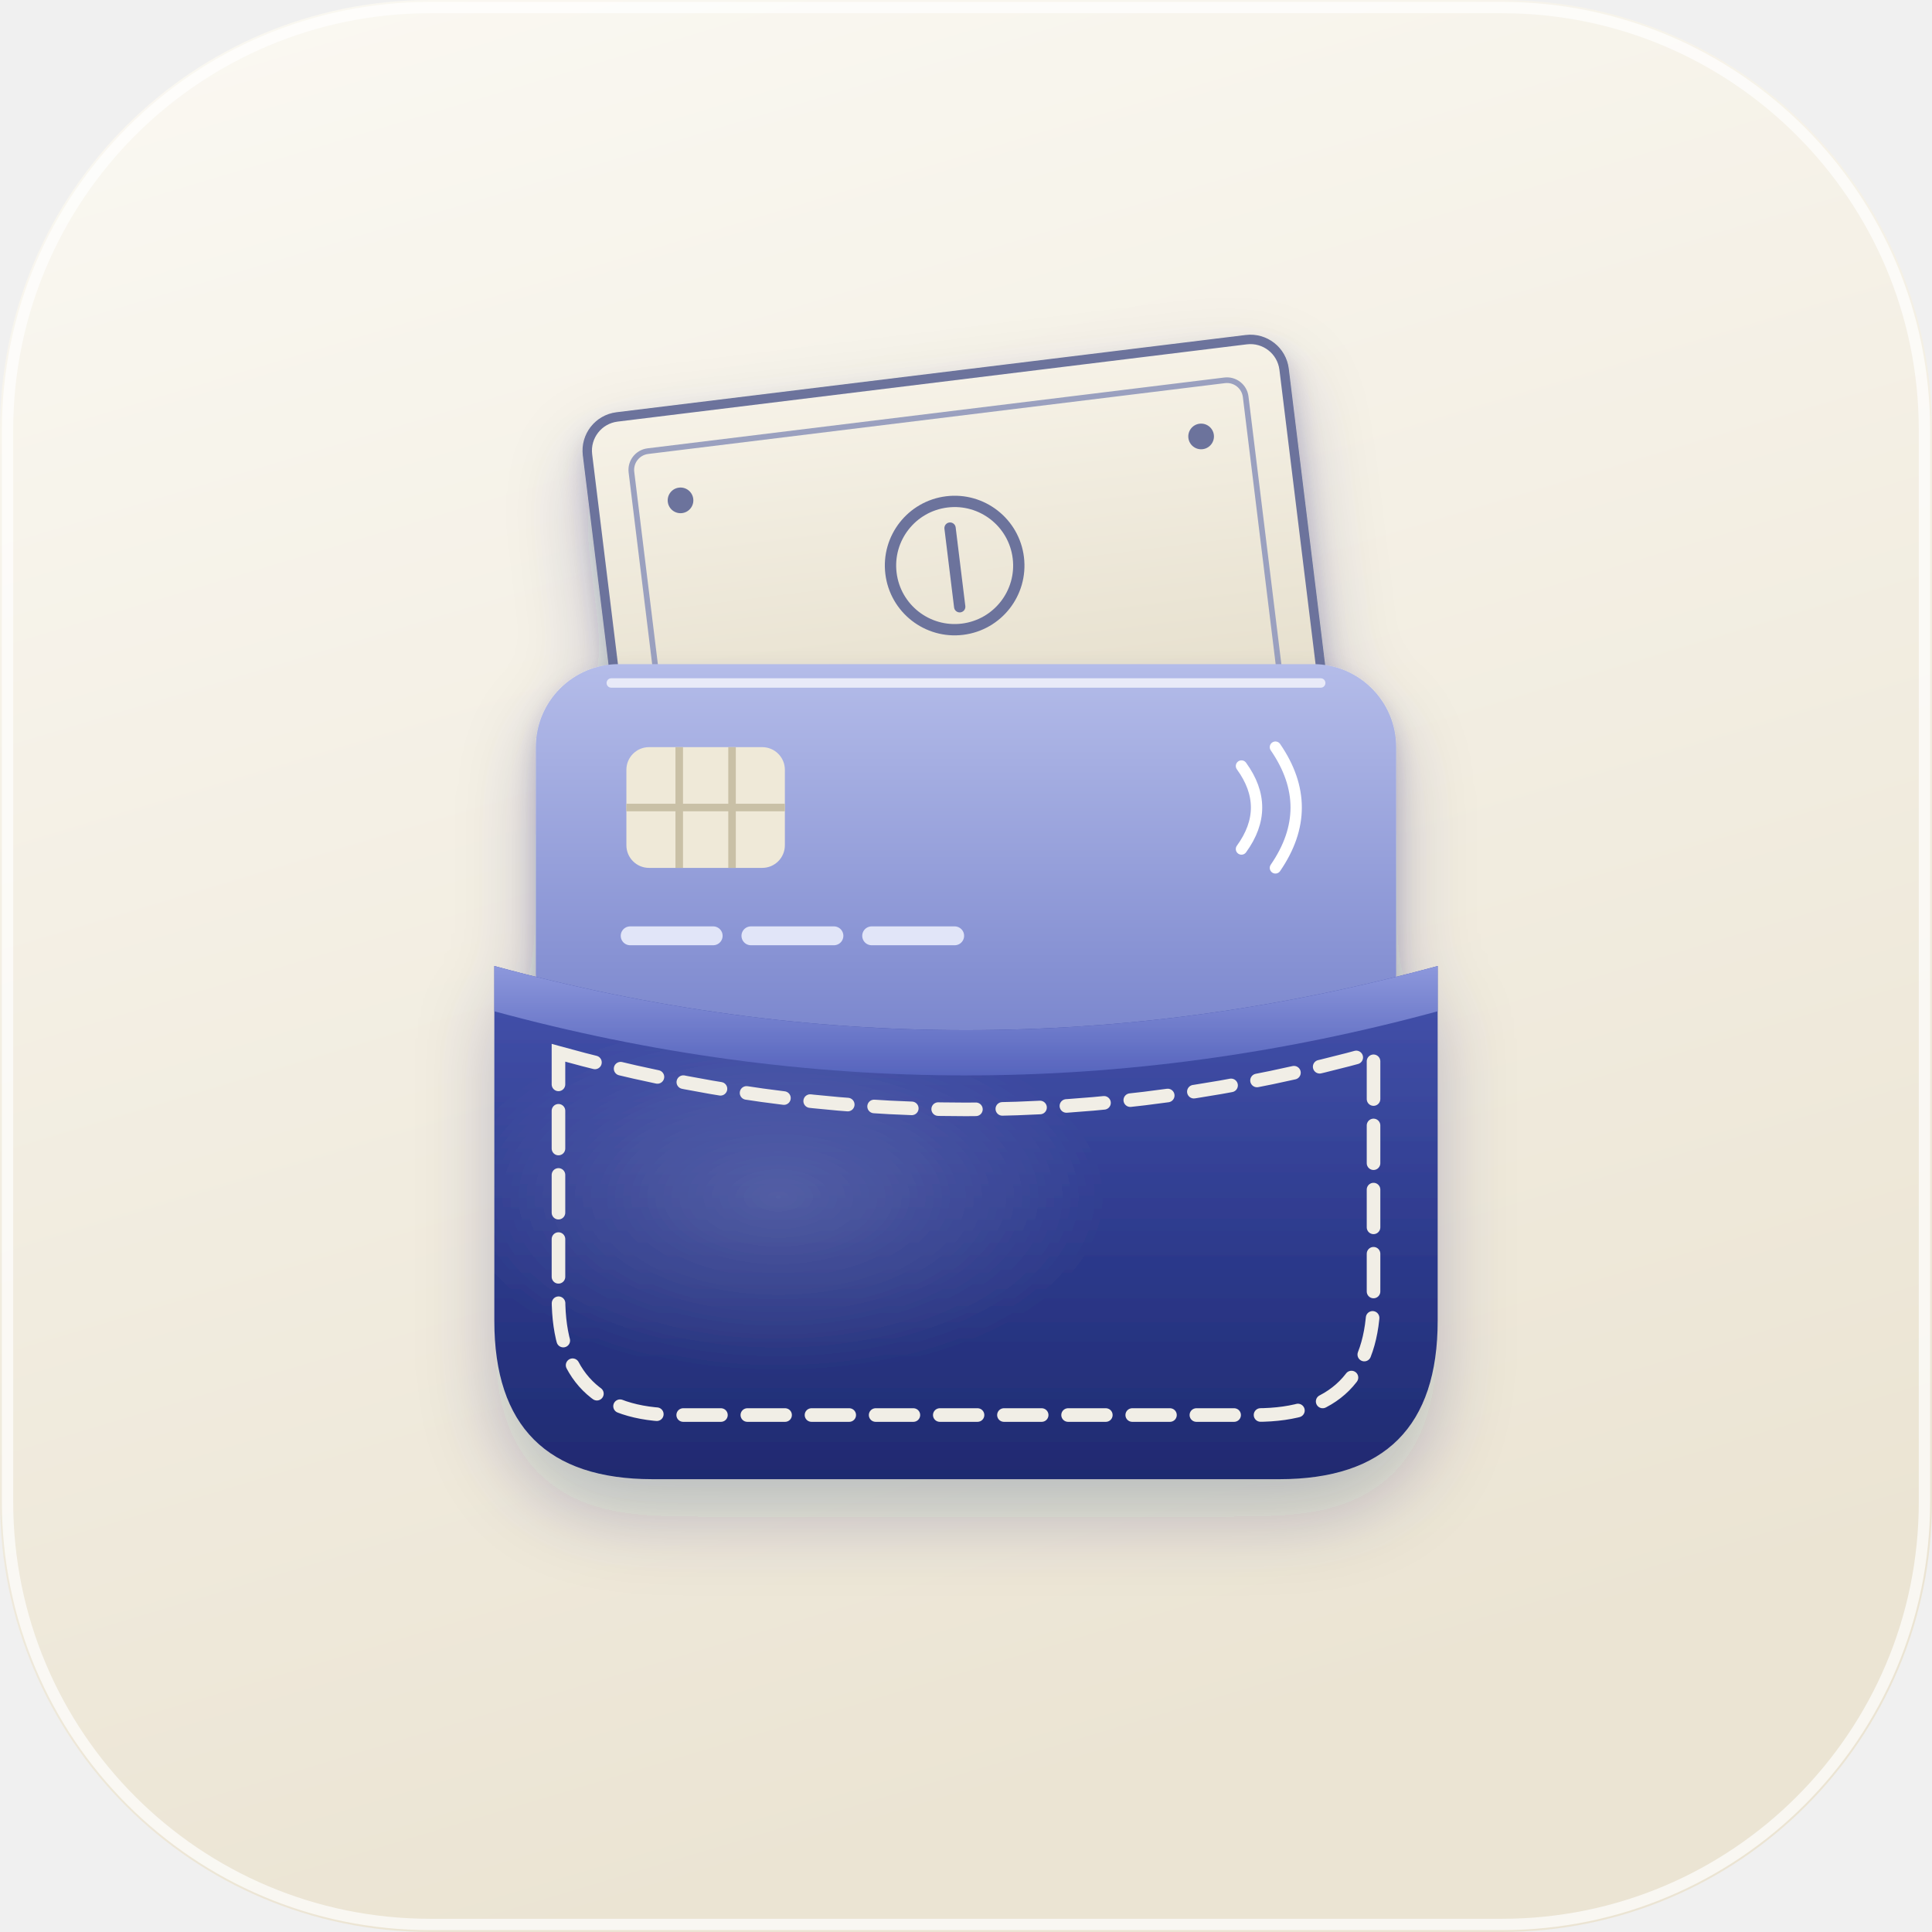
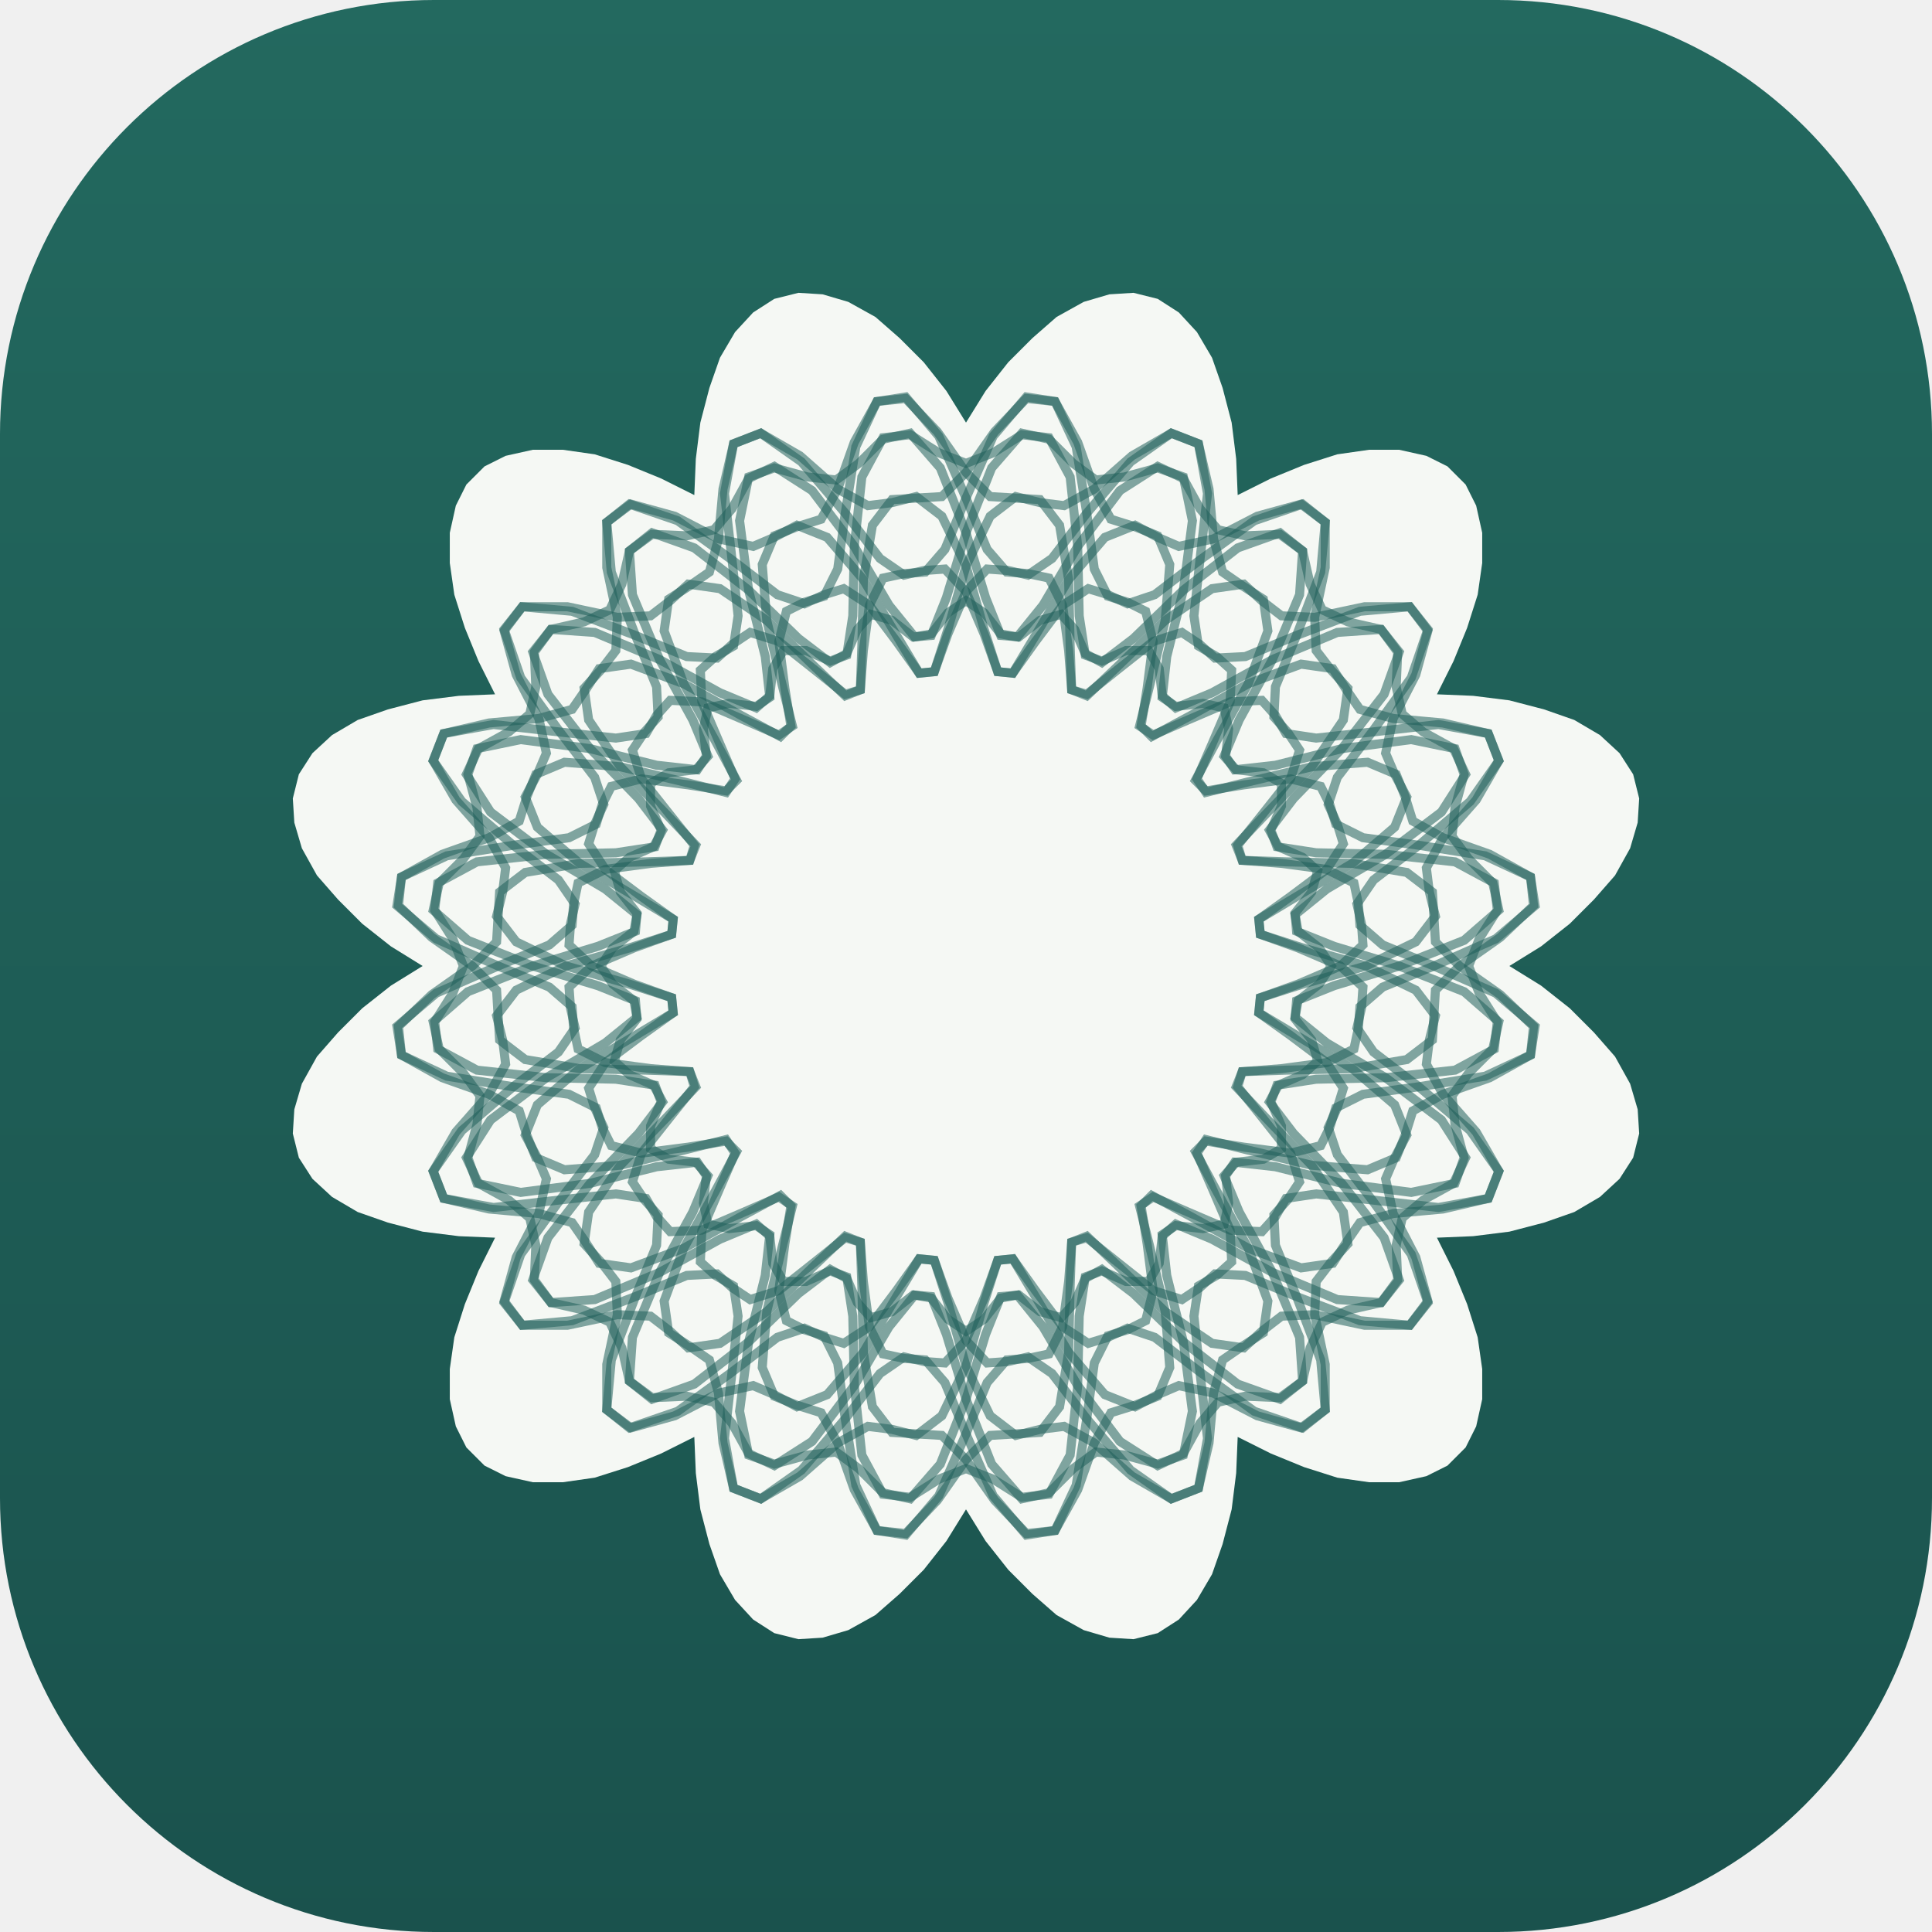
<svg xmlns="http://www.w3.org/2000/svg" viewBox="0 0 512 512">
  <defs>
-     <linearGradient id="pk-bg" x1="0" y1="0" x2="0.3" y2="1">
-       <stop offset="0" stop-color="#fbf9f3" />
-       <stop offset="1" stop-color="#ebe4d3" />
+     <linearGradient id="g" x1="0" y1="0" x2="0" y2="1">
+       <stop offset="0" stop-color="#23695f" />
+       <stop offset="1" stop-color="#1a524d" />
    </linearGradient>
-     <linearGradient id="pk-note" x1="0" y1="0" x2="0" y2="1">
-       <stop offset="0" stop-color="#f6f2e7" />
-       <stop offset="1" stop-color="#e4ddca" />
-     </linearGradient>
-     <linearGradient id="pk-card" x1="0" y1="0" x2="0" y2="1">
-       <stop offset="0" stop-color="#b4bce9" />
-       <stop offset="1" stop-color="#7884cc" />
-     </linearGradient>
-     <linearGradient id="pk-pocket" x1="0" y1="0" x2="0" y2="1">
-       <stop offset="0" stop-color="#4553ad" />
-       <stop offset="0.55" stop-color="#2d3a8c" />
-       <stop offset="1" stop-color="#1f2a70" />
-     </linearGradient>
-     <linearGradient id="pk-lip" x1="0" y1="0" x2="0" y2="1">
-       <stop offset="0" stop-color="#8d98dc" />
-       <stop offset="1" stop-color="#5664bd" />
-     </linearGradient>
-     <radialGradient id="pk-sheen" cx="0.3" cy="0.45" r="0.35">
-       <stop offset="0" stop-color="#fff" stop-opacity=".16" />
-       <stop offset="1" stop-color="#fff" stop-opacity="0" />
-     </radialGradient>
-     <filter id="pk-drop" x="-30%" y="-30%" width="160%" height="170%">
-       <feDropShadow dx="0" dy="10" stdDeviation="10" flood-color="#1b2466" flood-opacity=".22" />
-     </filter>
-     <filter id="pk-soft" x="-20%" y="-20%" width="140%" height="140%">
-       <feDropShadow dx="0" dy="3" stdDeviation="3" flood-color="#1b2466" flood-opacity=".18" />
-     </filter>
  </defs>
-   <rect width="512" height="512" rx="114" fill="url(#pk-bg)" />
-   <rect x="2" y="2" width="508" height="508" rx="112" fill="none" stroke="#fff" stroke-opacity=".7" stroke-width="3" />
-   <g filter="url(#pk-drop)">
-     <g transform="rotate(-7 252 150)" filter="url(#pk-soft)">
-       <rect x="160" y="100" width="186" height="104" rx="9" fill="url(#pk-note)" stroke="#6c739c" stroke-width="2.5" />
-       <rect x="171" y="110" width="164" height="84" rx="5" fill="none" stroke="#9aa0bf" stroke-width="1.5" />
-       <circle cx="253" cy="150" r="17" fill="none" stroke="#6c739c" stroke-width="3" />
-       <path d="M253 140 V161" stroke="#6c739c" stroke-width="3" stroke-linecap="round" />
-       <circle cx="183" cy="124" r="3.4" fill="#6c739c" />
-       <circle cx="322" cy="124" r="3.4" fill="#6c739c" />
+   <rect width="512" height="512" rx="115" fill="url(#g)" />
+   <g transform="translate(56 56) scale(4)">
+     <path d="M86.0 50.0 L88.1 51.3 L90.0 52.8 L91.6 54.4 L93.0 56.0 L94.0 57.8 L94.5 59.5 L94.6 61.1 L94.2 62.7 L93.3 64.1 L92.0 65.3 L90.3 66.3 L88.3 67.0 L86.0 67.6 L83.6 67.9 L81.2 68.0 L82.3 70.2 L83.2 72.4 L83.9 74.6 L84.2 76.7 L84.2 78.7 L83.8 80.5 L83.1 81.9 L81.9 83.1 L80.5 83.8 L78.7 84.2 L76.7 84.2 L74.6 83.9 L72.4 83.2 L70.2 82.3 L68.0 81.2 L67.9 83.6 L67.6 86.0 L67.0 88.3 L66.3 90.3 L65.3 92.0 L64.1 93.3 L62.7 94.2 L61.1 94.6 L59.5 94.5 L57.8 94.0 L56.0 93.0 L54.4 91.6 L52.8 90.0 L51.3 88.1 L50.0 86.0 L48.7 88.1 L47.2 90.0 L45.6 91.6 L44.0 93.0 L42.2 94.0 L40.5 94.5 L38.9 94.6 L37.3 94.2 L35.9 93.3 L34.7 92.0 L33.7 90.3 L33.0 88.3 L32.4 86.0 L32.1 83.6 L32.0 81.2 L29.8 82.3 L27.6 83.2 L25.4 83.9 L23.3 84.2 L21.3 84.2 L19.5 83.8 L18.1 83.1 L16.9 81.9 L16.2 80.5 L15.8 78.7 L15.8 76.7 L16.1 74.6 L16.8 72.4 L17.7 70.2 L18.8 68.0 L16.4 67.9 L14.0 67.6 L11.7 67.0 L9.7 66.3 L8.0 65.3 L6.7 64.1 L5.8 62.7 L5.4 61.1 L5.5 59.5 L6.0 57.8 L7.0 56.0 L8.4 54.4 L10.0 52.8 L11.9 51.3 L14.0 50.0 L11.9 48.7 L10.0 47.2 L8.4 45.6 L7.0 44.0 L6.0 42.2 L5.5 40.5 L5.4 38.9 L5.8 37.3 L6.7 35.9 L8.0 34.7 L9.7 33.7 L11.7 33.0 L14.0 32.4 L16.4 32.1 L18.8 32.0 L17.7 29.8 L16.8 27.6 L16.1 25.4 L15.8 23.3 L15.8 21.3 L16.2 19.5 L16.9 18.1 L18.1 16.9 L19.5 16.2 L21.3 15.8 L23.3 15.8 L25.4 16.1 L27.6 16.8 L29.8 17.7 L32.0 18.8 L32.1 16.4 L32.4 14.0 L33.0 11.7 L33.7 9.7 L34.7 8.0 L35.9 6.7 L37.3 5.8 L38.9 5.4 L40.5 5.5 L42.2 6.0 L44.0 7.0 L45.6 8.4 L47.2 10.0 L48.7 11.9 L50.0 14.0 L51.3 11.9 L52.8 10.0 L54.4 8.4 L56.0 7.0 L57.8 6.0 L59.5 5.5 L61.1 5.4 L62.7 5.8 L64.1 6.7 L65.3 8.0 L66.3 9.7 L67.0 11.7 L67.6 14.0 L67.9 16.4 L68.0 18.8 L70.2 17.7 L72.4 16.8 L74.6 16.1 L76.7 15.8 L78.7 15.8 L80.5 16.2 L81.9 16.9 L83.1 18.1 L83.8 19.5 L84.2 21.3 L84.2 23.3 L83.9 25.4 L83.2 27.6 L82.3 29.8 L81.2 32.0 L83.6 32.1 L86.0 32.4 L88.3 33.0 L90.3 33.7 L92.0 34.7 L93.3 35.9 L94.2 37.3 L94.6 38.9 L94.5 40.5 L94.0 42.2 L93.0 44.0 L91.6 45.6 L90.0 47.2 L88.1 48.7 L86.0 50.0Z" fill="#f5f8f4" />
+     <g fill="none" stroke="#1f5f5a" stroke-opacity="0.55" stroke-width="0.6">
+       <path d="M78.7 50.0 L83.0 51.7 L85.3 53.7 L84.9 55.5 L83.3 57.1 L82.2 58.6 L82.4 60.5 L83.0 62.7 L82.4 64.4 L79.5 65.0 L74.9 64.4 L70.5 63.3 L67.8 63.0 L67.2 63.9 L67.4 65.7 L67.1 67.1 L65.7 67.4 L63.9 67.2 L63.0 67.8 L63.3 70.5 L64.4 74.9 L65.0 79.5 L64.4 82.4 L62.7 83.0 L60.5 82.4 L58.6 82.2 L57.1 83.3 L55.5 84.9 L53.7 85.3 L51.7 83.0 L50.0 78.7 L48.7 74.4 L47.7 71.9 L46.5 71.8 L45.1 72.9 L43.7 73.3 L42.8 72.3 L42.1 70.7 L41.0 70.1 L38.9 71.7 L35.6 74.9 L32.0 77.7 L29.2 78.7 L27.7 77.5 L27.2 75.3 L26.4 73.6 L24.7 72.8 L22.5 72.3 L21.3 70.8 L22.3 68.0 L25.1 64.4 L28.3 61.1 L29.9 59.0 L29.3 57.9 L27.7 57.2 L26.7 56.3 L27.1 54.9 L28.2 53.5 L28.1 52.3 L25.6 51.3 L21.3 50.0 L17.0 48.3 L14.7 46.3 L15.1 44.5 L16.7 42.9 L17.8 41.4 L17.6 39.5 L17.0 37.3 L17.6 35.6 L20.5 35.0 L25.1 35.6 L29.5 36.7 L32.2 37.0 L32.8 36.1 L32.6 34.3 L32.9 32.9 L34.3 32.6 L36.1 32.8 L37.0 32.2 L36.7 29.5 L35.6 25.1 L35.0 20.5 L35.6 17.6 L37.3 17.0 L39.5 17.6 L41.4 17.8 L42.9 16.7 L44.5 15.1 L46.3 14.7 L48.3 17.0 L50.0 21.3 L51.3 25.6 L52.3 28.1 L53.5 28.2 L54.9 27.1 L56.3 26.7 L57.2 27.7 L57.9 29.3 L59.0 29.9 L61.1 28.3 L64.4 25.1 L68.0 22.3 L70.8 21.3 L72.3 22.5 L72.8 24.7 L73.6 26.4 L75.3 27.2 L77.5 27.7 L78.7 29.2 L77.7 32.0 L74.9 35.6 L71.7 38.9 L70.1 41.0 L70.7 42.1 L72.3 42.8 L73.3 43.7 L72.9 45.1 L71.8 46.5 L71.9 47.7 L74.4 48.7 L78.7 50.0Z" />
+       <path d="M81.0 50.0 L85.1 51.8 L87.7 54.0 L87.4 55.9 L84.7 57.4 L81.6 58.5 L79.6 59.6 L79.1 61.2 L78.5 62.7 L76.6 63.5 L72.9 63.2 L68.7 62.2 L65.9 61.5 L65.3 62.4 L66.3 64.7 L67.5 67.5 L67.6 69.6 L66.6 70.5 L65.4 71.2 L65.1 73.2 L65.5 76.9 L66.0 81.3 L65.4 84.6 L63.6 85.3 L61.0 83.8 L58.5 81.6 L56.5 80.5 L54.9 80.7 L53.3 81.1 L51.6 79.8 L50.0 76.5 L48.8 72.3 L47.9 69.5 L46.9 69.4 L45.4 71.5 L43.6 73.9 L41.9 75.0 L40.6 74.6 L39.3 74.0 L37.5 74.6 L34.5 76.9 L30.9 79.5 L27.7 80.6 L26.2 79.4 L26.2 76.4 L26.9 73.1 L26.8 70.9 L25.8 69.6 L24.7 68.4 L25.0 66.3 L27.1 63.2 L30.1 60.1 L32.1 58.0 L31.7 57.0 L29.1 56.8 L26.1 56.4 L24.3 55.5 L24.0 54.1 L23.9 52.7 L22.4 51.4 L19.0 50.0 L14.9 48.2 L12.3 46.0 L12.6 44.1 L15.3 42.6 L18.4 41.5 L20.4 40.4 L20.9 38.8 L21.5 37.3 L23.4 36.5 L27.1 36.8 L31.3 37.8 L34.1 38.5 L34.7 37.6 L33.7 35.3 L32.5 32.5 L32.4 30.4 L33.4 29.5 L34.6 28.8 L34.9 26.8 L34.5 23.1 L34.0 18.7 L34.6 15.4 L36.4 14.7 L39.0 16.2 L41.5 18.4 L43.5 19.5 L45.1 19.3 L46.7 18.9 L48.4 20.2 L50.0 23.5 L51.2 27.7 L52.1 30.5 L53.1 30.6 L54.6 28.5 L56.4 26.1 L58.1 25.0 L59.4 25.4 L60.7 26.0 L62.5 25.4 L65.5 23.1 L69.1 20.5 L72.3 19.4 L73.8 20.6 L73.8 23.6 L73.1 26.9 L73.2 29.1 L74.2 30.4 L75.3 31.6 L75.0 33.7 L72.9 36.8 L69.9 39.9 L67.9 42.0 L68.3 43.0 L70.9 43.2 L73.9 43.6 L75.7 44.5 L76.0 45.9 L76.1 47.3 L77.6 48.6 L81.0 50.0Z" />
+       <path d="M82.7 50.0 L85.4 51.9 L87.6 54.0 L87.4 55.9 L84.4 57.3 L80.0 58.0 L76.3 58.5 L74.5 59.4 L74.1 60.7 L73.5 61.9 L71.5 62.4 L68.4 62.0 L65.9 61.6 L65.2 62.3 L66.6 64.9 L68.7 68.7 L70.0 72.2 L69.7 74.3 L68.3 75.2 L67.0 76.1 L66.4 78.3 L66.1 81.6 L65.4 84.6 L63.6 85.3 L60.9 83.4 L58.0 80.0 L55.7 77.0 L54.1 75.9 L52.8 76.2 L51.4 76.3 L50.0 74.8 L48.8 72.0 L47.9 69.5 L46.9 69.4 L45.4 71.9 L43.2 75.6 L40.8 78.4 L38.8 79.2 L37.3 78.4 L35.9 77.8 L33.6 78.3 L30.7 79.8 L27.8 80.6 L26.2 79.4 L26.5 76.1 L28.1 71.9 L29.5 68.5 L29.6 66.5 L28.7 65.5 L27.9 64.3 L28.5 62.4 L30.4 60.0 L32.0 58.0 L31.7 57.0 L28.8 56.9 L24.4 56.8 L20.8 56.2 L19.1 54.9 L19.0 53.3 L18.9 51.6 L17.3 50.0 L14.6 48.1 L12.4 46.0 L12.6 44.1 L15.6 42.7 L20.0 42.0 L23.7 41.5 L25.5 40.6 L25.9 39.3 L26.5 38.1 L28.5 37.6 L31.6 38.0 L34.1 38.4 L34.8 37.7 L33.4 35.1 L31.3 31.3 L30.0 27.8 L30.3 25.7 L31.7 24.8 L33.0 23.9 L33.6 21.7 L33.9 18.4 L34.6 15.4 L36.4 14.7 L39.1 16.6 L42.0 20.0 L44.3 23.0 L45.9 24.1 L47.2 23.8 L48.6 23.7 L50.0 25.2 L51.2 28.0 L52.1 30.5 L53.1 30.6 L54.6 28.1 L56.8 24.4 L59.2 21.6 L61.2 20.8 L62.7 21.6 L64.1 22.2 L66.4 21.7 L69.3 20.2 L72.2 19.4 L73.8 20.6 L73.5 23.9 L71.9 28.1 L70.5 31.5 L70.4 33.5 L71.3 34.5 L72.1 35.7 L71.5 37.6 L69.6 40.0 L68.0 42.0 L68.3 43.0 L71.2 43.1 L75.6 43.2 L79.2 43.8 L80.9 45.1 L81.0 46.7 L81.1 48.4 L82.7 50.0Z" />
+       <path d="M83.3 50.0 L84.0 51.8 L85.2 53.7 L85.0 55.5 L82.4 56.9 L77.8 57.4 L73.2 57.5 L70.6 57.9 L70.2 59.0 L70.9 60.6 L70.9 62.1 L69.7 62.8 L67.9 63.0 L67.1 63.9 L68.1 66.3 L70.3 70.3 L72.1 74.6 L72.3 77.5 L70.8 78.6 L68.5 78.5 L66.7 78.9 L65.5 80.3 L64.4 82.3 L62.7 83.1 L60.2 81.5 L57.4 77.8 L55.1 73.9 L53.4 71.8 L52.3 72.0 L51.2 73.4 L50.0 74.2 L48.8 73.4 L47.7 72.0 L46.6 71.8 L44.9 73.9 L42.6 77.8 L39.8 81.5 L37.3 83.1 L35.6 82.3 L34.5 80.3 L33.3 78.9 L31.5 78.5 L29.2 78.6 L27.7 77.5 L27.9 74.6 L29.7 70.3 L31.9 66.3 L32.9 63.9 L32.1 63.0 L30.3 62.8 L29.1 62.1 L29.1 60.6 L29.8 59.0 L29.4 57.9 L26.8 57.5 L22.2 57.4 L17.6 56.9 L15.0 55.5 L14.8 53.7 L16.0 51.8 L16.7 50.0 L16.0 48.2 L14.8 46.3 L15.0 44.5 L17.6 43.1 L22.2 42.6 L26.8 42.5 L29.4 42.1 L29.8 41.0 L29.1 39.4 L29.1 37.9 L30.3 37.2 L32.1 37.0 L32.9 36.1 L31.9 33.7 L29.7 29.7 L27.9 25.4 L27.7 22.5 L29.2 21.4 L31.5 21.5 L33.3 21.1 L34.5 19.7 L35.6 17.7 L37.3 16.9 L39.8 18.5 L42.6 22.2 L44.9 26.1 L46.6 28.2 L47.7 28.0 L48.8 26.6 L50.0 25.8 L51.2 26.6 L52.3 28.0 L53.4 28.2 L55.1 26.1 L57.4 22.2 L60.2 18.5 L62.7 16.9 L64.4 17.7 L65.5 19.7 L66.7 21.1 L68.5 21.5 L70.8 21.4 L72.3 22.5 L72.1 25.4 L70.3 29.7 L68.1 33.7 L67.1 36.1 L67.9 37.0 L69.7 37.2 L70.9 37.9 L70.9 39.4 L70.2 41.0 L70.6 42.1 L73.2 42.5 L77.8 42.6 L82.4 43.1 L85.0 44.5 L85.2 46.3 L84.0 48.2 L83.3 50.0Z" />
+       <path d="M82.7 50.0 L81.1 51.6 L81.0 53.3 L80.9 54.9 L79.2 56.2 L75.6 56.8 L71.2 56.9 L68.3 57.0 L68.0 58.0 L69.6 60.0 L71.5 62.4 L72.1 64.3 L71.3 65.5 L70.4 66.5 L70.5 68.5 L71.9 71.9 L73.5 76.1 L73.8 79.4 L72.2 80.6 L69.3 79.8 L66.4 78.3 L64.1 77.8 L62.7 78.4 L61.2 79.2 L59.2 78.4 L56.8 75.6 L54.6 71.9 L53.1 69.4 L52.1 69.5 L51.2 72.0 L50.0 74.8 L48.6 76.3 L47.2 76.2 L45.9 75.9 L44.3 77.0 L42.0 80.0 L39.1 83.4 L36.4 85.3 L34.6 84.6 L33.9 81.6 L33.6 78.3 L33.0 76.1 L31.7 75.2 L30.3 74.3 L30.0 72.2 L31.3 68.7 L33.4 64.9 L34.8 62.3 L34.1 61.6 L31.6 62.0 L28.5 62.4 L26.5 61.9 L25.9 60.7 L25.5 59.4 L23.7 58.5 L20.0 58.0 L15.6 57.3 L12.6 55.9 L12.4 54.0 L14.6 51.9 L17.3 50.0 L18.9 48.4 L19.0 46.7 L19.1 45.1 L20.8 43.8 L24.4 43.2 L28.8 43.1 L31.7 43.0 L32.0 42.0 L30.4 40.0 L28.5 37.6 L27.9 35.7 L28.7 34.5 L29.6 33.5 L29.5 31.5 L28.1 28.1 L26.5 23.9 L26.2 20.6 L27.8 19.4 L30.7 20.2 L33.6 21.7 L35.9 22.2 L37.3 21.6 L38.8 20.8 L40.8 21.6 L43.2 24.4 L45.4 28.1 L46.9 30.6 L47.9 30.5 L48.8 28.0 L50.0 25.2 L51.4 23.7 L52.8 23.8 L54.1 24.1 L55.7 23.0 L58.0 20.0 L60.9 16.6 L63.6 14.7 L65.4 15.4 L66.1 18.4 L66.4 21.7 L67.0 23.9 L68.3 24.8 L69.7 25.7 L70.0 27.8 L68.7 31.3 L66.6 35.1 L65.2 37.7 L65.9 38.4 L68.4 38.0 L71.5 37.6 L73.5 38.1 L74.1 39.3 L74.5 40.6 L76.3 41.5 L80.0 42.0 L84.4 42.7 L87.4 44.1 L87.6 46.0 L85.4 48.1 L82.7 50.0Z" />
+       <path d="M81.0 50.0 L77.6 51.4 L76.1 52.7 L76.0 54.1 L75.7 55.5 L73.9 56.4 L70.9 56.8 L68.3 57.0 L67.9 58.0 L69.9 60.1 L72.9 63.2 L75.0 66.3 L75.3 68.4 L74.2 69.6 L73.2 70.9 L73.1 73.1 L73.8 76.4 L73.8 79.4 L72.3 80.6 L69.1 79.5 L65.5 76.9 L62.5 74.6 L60.7 74.0 L59.4 74.6 L58.1 75.0 L56.4 73.9 L54.6 71.5 L53.1 69.4 L52.1 69.5 L51.2 72.3 L50.0 76.5 L48.4 79.8 L46.7 81.1 L45.1 80.7 L43.5 80.5 L41.5 81.6 L39.0 83.8 L36.4 85.3 L34.6 84.6 L34.0 81.3 L34.5 76.9 L34.9 73.2 L34.6 71.2 L33.4 70.5 L32.4 69.6 L32.5 67.5 L33.7 64.7 L34.7 62.4 L34.1 61.5 L31.3 62.2 L27.1 63.2 L23.4 63.5 L21.5 62.7 L20.9 61.2 L20.4 59.6 L18.4 58.5 L15.3 57.4 L12.6 55.9 L12.3 54.0 L14.9 51.8 L19.0 50.0 L22.4 48.6 L23.9 47.3 L24.0 45.9 L24.3 44.5 L26.1 43.6 L29.1 43.2 L31.7 43.0 L32.1 42.0 L30.1 39.9 L27.1 36.8 L25.0 33.7 L24.7 31.6 L25.8 30.4 L26.8 29.1 L26.9 26.9 L26.2 23.6 L26.2 20.6 L27.7 19.4 L30.9 20.5 L34.5 23.1 L37.5 25.4 L39.3 26.0 L40.6 25.4 L41.9 25.0 L43.6 26.1 L45.4 28.5 L46.9 30.6 L47.9 30.5 L48.8 27.7 L50.0 23.5 L51.6 20.2 L53.3 18.9 L54.9 19.3 L56.5 19.5 L58.5 18.4 L61.0 16.2 L63.6 14.7 L65.4 15.4 L66.0 18.7 L65.5 23.1 L65.1 26.8 L65.4 28.8 L66.6 29.5 L67.6 30.4 L67.5 32.5 L66.3 35.3 L65.3 37.6 L65.9 38.5 L68.7 37.8 L72.9 36.8 L76.6 36.5 L78.5 37.3 L79.1 38.8 L79.6 40.4 L81.6 41.5 L84.7 42.6 L87.4 44.1 L87.7 46.0 L85.1 48.2 L81.0 50.0Z" />
+       <path d="M78.7 50.0 L74.4 51.3 L71.9 52.3 L71.8 53.5 L72.9 54.9 L73.3 56.3 L72.3 57.2 L70.7 57.9 L70.1 59.0 L71.7 61.1 L74.9 64.4 L77.7 68.0 L78.7 70.8 L77.5 72.3 L75.3 72.8 L73.6 73.6 L72.8 75.3 L72.3 77.5 L70.8 78.7 L68.0 77.7 L64.4 74.9 L61.1 71.7 L59.0 70.1 L57.9 70.7 L57.2 72.3 L56.3 73.3 L54.9 72.9 L53.5 71.8 L52.3 71.9 L51.3 74.4 L50.0 78.7 L48.3 83.0 L46.3 85.3 L44.5 84.9 L42.9 83.3 L41.4 82.2 L39.5 82.4 L37.3 83.0 L35.6 82.4 L35.0 79.5 L35.6 74.9 L36.7 70.5 L37.0 67.8 L36.1 67.2 L34.3 67.4 L32.9 67.1 L32.6 65.7 L32.8 63.9 L32.2 63.0 L29.5 63.3 L25.1 64.4 L20.5 65.0 L17.6 64.4 L17.0 62.7 L17.6 60.5 L17.8 58.6 L16.7 57.1 L15.1 55.5 L14.7 53.7 L17.0 51.7 L21.3 50.0 L25.6 48.7 L28.1 47.7 L28.2 46.5 L27.1 45.1 L26.7 43.7 L27.7 42.8 L29.3 42.1 L29.9 41.0 L28.3 38.9 L25.1 35.6 L22.3 32.0 L21.3 29.2 L22.5 27.7 L24.7 27.2 L26.4 26.4 L27.2 24.7 L27.7 22.5 L29.2 21.3 L32.0 22.3 L35.6 25.1 L38.9 28.3 L41.0 29.9 L42.1 29.3 L42.8 27.7 L43.7 26.7 L45.1 27.1 L46.5 28.2 L47.7 28.1 L48.7 25.6 L50.0 21.3 L51.7 17.0 L53.7 14.7 L55.5 15.1 L57.1 16.7 L58.6 17.8 L60.5 17.6 L62.7 17.0 L64.4 17.6 L65.0 20.5 L64.4 25.1 L63.3 29.5 L63.0 32.2 L63.9 32.8 L65.7 32.6 L67.1 32.9 L67.4 34.3 L67.2 36.1 L67.8 37.0 L70.5 36.7 L74.9 35.6 L79.5 35.0 L82.4 35.6 L83.0 37.3 L82.4 39.5 L82.2 41.4 L83.3 42.9 L84.9 44.5 L85.3 46.3 L83.0 48.3 L78.7 50.0Z" />
+       <path d="M76.5 50.0 L72.3 51.2 L69.5 52.1 L69.4 53.1 L71.5 54.6 L73.9 56.4 L75.0 58.1 L74.6 59.4 L74.0 60.7 L74.6 62.5 L76.9 65.5 L79.5 69.1 L80.6 72.3 L79.4 73.8 L76.4 73.8 L73.1 73.1 L70.9 73.2 L69.6 74.2 L68.4 75.3 L66.3 75.0 L63.2 72.9 L60.1 69.9 L58.0 67.9 L57.0 68.3 L56.8 70.9 L56.4 73.9 L55.5 75.7 L54.1 76.0 L52.7 76.1 L51.4 77.6 L50.0 81.0 L48.2 85.1 L46.0 87.7 L44.1 87.4 L42.6 84.7 L41.5 81.6 L40.4 79.6 L38.8 79.1 L37.3 78.5 L36.5 76.6 L36.8 72.9 L37.8 68.7 L38.5 65.9 L37.6 65.3 L35.3 66.3 L32.5 67.5 L30.4 67.6 L29.5 66.6 L28.8 65.4 L26.8 65.1 L23.1 65.5 L18.7 66.0 L15.4 65.4 L14.7 63.6 L16.2 61.0 L18.4 58.5 L19.5 56.5 L19.3 54.9 L18.9 53.3 L20.2 51.6 L23.5 50.0 L27.7 48.8 L30.5 47.9 L30.6 46.9 L28.5 45.4 L26.1 43.6 L25.0 41.9 L25.4 40.6 L26.0 39.3 L25.4 37.5 L23.1 34.5 L20.5 30.9 L19.4 27.7 L20.6 26.2 L23.6 26.2 L26.9 26.9 L29.1 26.8 L30.4 25.8 L31.6 24.7 L33.7 25.0 L36.8 27.1 L39.9 30.1 L42.0 32.1 L43.0 31.7 L43.2 29.1 L43.6 26.1 L44.5 24.3 L45.9 24.0 L47.3 23.9 L48.6 22.4 L50.0 19.0 L51.8 14.9 L54.0 12.3 L55.9 12.6 L57.4 15.3 L58.5 18.4 L59.6 20.4 L61.2 20.9 L62.7 21.5 L63.5 23.4 L63.2 27.1 L62.2 31.3 L61.5 34.1 L62.4 34.7 L64.7 33.7 L67.5 32.5 L69.6 32.4 L70.5 33.4 L71.2 34.6 L73.2 34.9 L76.9 34.5 L81.3 34.0 L84.6 34.6 L85.3 36.4 L83.8 39.0 L81.6 41.5 L80.5 43.5 L80.7 45.1 L81.1 46.7 L79.8 48.4 L76.5 50.0Z" />
+       <path d="M74.8 50.0 L72.0 51.2 L69.5 52.1 L69.4 53.1 L71.9 54.6 L75.6 56.8 L78.4 59.2 L79.2 61.2 L78.4 62.7 L77.8 64.1 L78.3 66.4 L79.8 69.3 L80.6 72.2 L79.4 73.8 L76.1 73.5 L71.9 71.9 L68.5 70.5 L66.5 70.4 L65.5 71.3 L64.3 72.1 L62.4 71.5 L60.0 69.6 L58.0 68.0 L57.0 68.3 L56.9 71.2 L56.8 75.6 L56.2 79.2 L54.9 80.9 L53.3 81.0 L51.6 81.1 L50.0 82.7 L48.1 85.4 L46.0 87.6 L44.1 87.4 L42.7 84.4 L42.0 80.0 L41.5 76.3 L40.6 74.5 L39.3 74.1 L38.1 73.5 L37.6 71.5 L38.0 68.4 L38.4 65.9 L37.7 65.2 L35.1 66.6 L31.3 68.7 L27.8 70.0 L25.7 69.7 L24.8 68.3 L23.9 67.0 L21.7 66.4 L18.4 66.1 L15.4 65.4 L14.7 63.6 L16.6 60.9 L20.0 58.0 L23.0 55.7 L24.1 54.1 L23.8 52.8 L23.7 51.4 L25.2 50.0 L28.0 48.8 L30.5 47.9 L30.6 46.9 L28.1 45.4 L24.4 43.2 L21.6 40.8 L20.8 38.8 L21.6 37.3 L22.2 35.9 L21.7 33.6 L20.2 30.7 L19.4 27.8 L20.6 26.2 L23.9 26.5 L28.1 28.1 L31.5 29.5 L33.5 29.6 L34.5 28.7 L35.7 27.9 L37.6 28.5 L40.0 30.4 L42.0 32.0 L43.0 31.7 L43.1 28.8 L43.2 24.4 L43.8 20.8 L45.1 19.1 L46.7 19.0 L48.4 18.9 L50.0 17.3 L51.9 14.6 L54.0 12.4 L55.9 12.6 L57.3 15.6 L58.0 20.0 L58.5 23.7 L59.4 25.5 L60.7 25.9 L61.9 26.5 L62.4 28.5 L62.0 31.6 L61.6 34.1 L62.3 34.8 L64.9 33.4 L68.7 31.3 L72.2 30.0 L74.3 30.3 L75.2 31.7 L76.1 33.0 L78.3 33.6 L81.6 33.9 L84.6 34.6 L85.3 36.4 L83.4 39.1 L80.0 42.0 L77.0 44.3 L75.9 45.9 L76.2 47.2 L76.3 48.6 L74.8 50.0Z" />
+       <path d="M74.2 50.0 L73.4 51.2 L72.0 52.3 L71.8 53.4 L73.9 55.1 L77.8 57.4 L81.5 60.2 L83.1 62.7 L82.3 64.4 L80.3 65.5 L78.9 66.7 L78.5 68.5 L78.6 70.8 L77.5 72.3 L74.6 72.1 L70.3 70.3 L66.3 68.1 L63.9 67.1 L63.0 67.9 L62.8 69.7 L62.1 70.9 L60.6 70.9 L59.0 70.2 L57.9 70.6 L57.5 73.2 L57.4 77.8 L56.9 82.4 L55.5 85.0 L53.7 85.2 L51.8 84.0 L50.0 83.3 L48.2 84.0 L46.3 85.2 L44.5 85.0 L43.1 82.4 L42.6 77.8 L42.5 73.2 L42.1 70.6 L41.0 70.2 L39.4 70.9 L37.9 70.9 L37.2 69.7 L37.0 67.9 L36.1 67.1 L33.7 68.1 L29.7 70.3 L25.4 72.1 L22.5 72.3 L21.4 70.8 L21.5 68.5 L21.1 66.7 L19.7 65.5 L17.7 64.4 L16.9 62.7 L18.5 60.2 L22.2 57.4 L26.1 55.1 L28.2 53.4 L28.0 52.3 L26.6 51.2 L25.8 50.0 L26.6 48.8 L28.0 47.7 L28.2 46.6 L26.1 44.9 L22.2 42.6 L18.5 39.8 L16.9 37.3 L17.7 35.6 L19.7 34.5 L21.1 33.3 L21.5 31.5 L21.4 29.2 L22.5 27.7 L25.4 27.9 L29.7 29.7 L33.7 31.9 L36.1 32.9 L37.0 32.1 L37.2 30.3 L37.9 29.1 L39.4 29.1 L41.0 29.8 L42.1 29.4 L42.5 26.8 L42.6 22.2 L43.1 17.6 L44.5 15.0 L46.3 14.8 L48.2 16.0 L50.0 16.7 L51.8 16.0 L53.7 14.8 L55.5 15.0 L56.9 17.6 L57.4 22.2 L57.5 26.8 L57.9 29.4 L59.0 29.8 L60.6 29.1 L62.1 29.1 L62.8 30.3 L63.0 32.1 L63.9 32.9 L66.3 31.9 L70.3 29.7 L74.6 27.9 L77.5 27.7 L78.6 29.2 L78.5 31.5 L78.9 33.3 L80.3 34.5 L82.3 35.6 L83.1 37.3 L81.5 39.8 L77.8 42.6 L73.9 44.9 L71.8 46.6 L72.0 47.7 L73.4 48.8 L74.2 50.0Z" />
+       <path d="M74.8 50.0 L76.3 51.4 L76.2 52.8 L75.9 54.1 L77.0 55.7 L80.0 58.0 L83.4 60.9 L85.3 63.6 L84.6 65.4 L81.6 66.1 L78.3 66.4 L76.1 67.0 L75.2 68.3 L74.3 69.7 L72.2 70.0 L68.7 68.7 L64.9 66.6 L62.3 65.2 L61.6 65.9 L62.0 68.4 L62.4 71.5 L61.9 73.5 L60.7 74.1 L59.4 74.5 L58.5 76.3 L58.0 80.0 L57.3 84.4 L55.9 87.4 L54.0 87.6 L51.9 85.4 L50.0 82.7 L48.4 81.1 L46.7 81.0 L45.1 80.9 L43.8 79.2 L43.2 75.6 L43.1 71.2 L43.0 68.3 L42.0 68.0 L40.0 69.6 L37.6 71.5 L35.7 72.1 L34.5 71.3 L33.5 70.4 L31.5 70.5 L28.1 71.9 L23.9 73.5 L20.6 73.8 L19.4 72.2 L20.2 69.3 L21.7 66.4 L22.2 64.1 L21.6 62.7 L20.8 61.2 L21.6 59.2 L24.4 56.8 L28.1 54.6 L30.6 53.1 L30.5 52.1 L28.0 51.2 L25.2 50.0 L23.7 48.6 L23.8 47.2 L24.1 45.9 L23.0 44.3 L20.0 42.0 L16.6 39.1 L14.7 36.4 L15.4 34.6 L18.4 33.9 L21.7 33.6 L23.9 33.0 L24.8 31.7 L25.7 30.3 L27.8 30.0 L31.3 31.3 L35.1 33.4 L37.7 34.8 L38.4 34.1 L38.0 31.6 L37.6 28.5 L38.1 26.5 L39.3 25.9 L40.6 25.5 L41.5 23.7 L42.0 20.0 L42.7 15.6 L44.1 12.6 L46.0 12.4 L48.1 14.6 L50.0 17.3 L51.6 18.9 L53.3 19.0 L54.9 19.1 L56.2 20.8 L56.8 24.4 L56.9 28.8 L57.0 31.7 L58.0 32.0 L60.0 30.4 L62.4 28.5 L64.3 27.9 L65.5 28.7 L66.5 29.6 L68.5 29.5 L71.9 28.1 L76.1 26.5 L79.4 26.2 L80.6 27.8 L79.8 30.7 L78.3 33.6 L77.8 35.9 L78.4 37.3 L79.2 38.8 L78.4 40.8 L75.6 43.2 L71.9 45.4 L69.4 46.9 L69.5 47.9 L72.0 48.8 L74.8 50.0Z" />
+       <path d="M76.5 50.0 L79.8 51.6 L81.1 53.3 L80.7 54.9 L80.5 56.5 L81.6 58.5 L83.8 61.0 L85.3 63.6 L84.6 65.4 L81.3 66.0 L76.9 65.5 L73.2 65.1 L71.2 65.4 L70.5 66.6 L69.6 67.6 L67.5 67.5 L64.7 66.3 L62.4 65.3 L61.5 65.9 L62.2 68.7 L63.2 72.9 L63.5 76.6 L62.7 78.5 L61.2 79.1 L59.6 79.6 L58.5 81.6 L57.4 84.7 L55.9 87.4 L54.0 87.7 L51.8 85.1 L50.0 81.0 L48.6 77.6 L47.3 76.1 L45.9 76.0 L44.5 75.7 L43.6 73.9 L43.2 70.9 L43.0 68.3 L42.0 67.9 L39.9 69.9 L36.8 72.9 L33.7 75.0 L31.6 75.3 L30.4 74.2 L29.1 73.2 L26.9 73.1 L23.6 73.8 L20.6 73.8 L19.4 72.3 L20.5 69.1 L23.1 65.5 L25.4 62.5 L26.0 60.7 L25.4 59.4 L25.0 58.1 L26.1 56.4 L28.5 54.6 L30.6 53.1 L30.5 52.1 L27.7 51.2 L23.5 50.0 L20.2 48.4 L18.9 46.7 L19.3 45.1 L19.5 43.5 L18.4 41.5 L16.2 39.0 L14.7 36.4 L15.4 34.6 L18.7 34.0 L23.1 34.5 L26.8 34.9 L28.8 34.6 L29.5 33.4 L30.4 32.4 L32.5 32.5 L35.3 33.7 L37.6 34.7 L38.5 34.1 L37.8 31.3 L36.8 27.1 L36.5 23.4 L37.3 21.5 L38.8 20.9 L40.4 20.4 L41.5 18.4 L42.6 15.3 L44.1 12.6 L46.0 12.3 L48.2 14.9 L50.0 19.0 L51.4 22.4 L52.7 23.9 L54.1 24.0 L55.5 24.3 L56.4 26.1 L56.8 29.1 L57.0 31.7 L58.0 32.1 L60.1 30.1 L63.2 27.1 L66.3 25.0 L68.4 24.7 L69.6 25.8 L70.9 26.8 L73.1 26.9 L76.4 26.2 L79.4 26.2 L80.6 27.7 L79.5 30.9 L76.9 34.5 L74.6 37.5 L74.0 39.3 L74.6 40.6 L75.0 41.9 L73.9 43.6 L71.5 45.4 L69.4 46.9 L69.5 47.9 L72.3 48.8 L76.5 50.0Z" />
    </g>
-     <g filter="url(#pk-soft)">
-       <rect x="142" y="176" width="228" height="104" rx="22" fill="url(#pk-card)" />
-       <path d="M162 181 H350" stroke="#fff" stroke-opacity=".7" stroke-width="2.5" stroke-linecap="round" />
-       <rect x="166" y="198" width="42" height="32" rx="6" fill="#efe9d8" />
-       <path d="M180 198 V230 M194 198 V230 M166 214 H208" stroke="#c9c0a6" stroke-width="2" />
-       <path d="M167 248 H189 M199 248 H221 M231 248 H253" stroke="#e1e5f8" stroke-width="5" stroke-linecap="round" />
-       <path d="M329 203 Q337 214 329 225 M338 198 Q349 214 338 230" fill="none" stroke="#fff" stroke-width="3" stroke-linecap="round" />
-     </g>
-     <path d="M131 256 Q256 290 381 256 V350 Q381 392 339 392 H173 Q131 392 131 350 Z" fill="url(#pk-pocket)" />
-     <path d="M131 256 Q256 290 381 256 V350 Q381 392 339 392 H173 Q131 392 131 350 Z" fill="url(#pk-sheen)" />
-     <path d="M131 256 Q256 290 381 256 L381 268 Q256 302 131 268 Z" fill="url(#pk-lip)" />
-     <path d="M148 279 Q256 309 364 279 V344 Q364 375 333 375 H179 Q148 375 148 344 Z" fill="none" stroke="#f1eee6" stroke-width="3.6" stroke-dasharray="10 7" stroke-linecap="round" />
  </g>
</svg>
